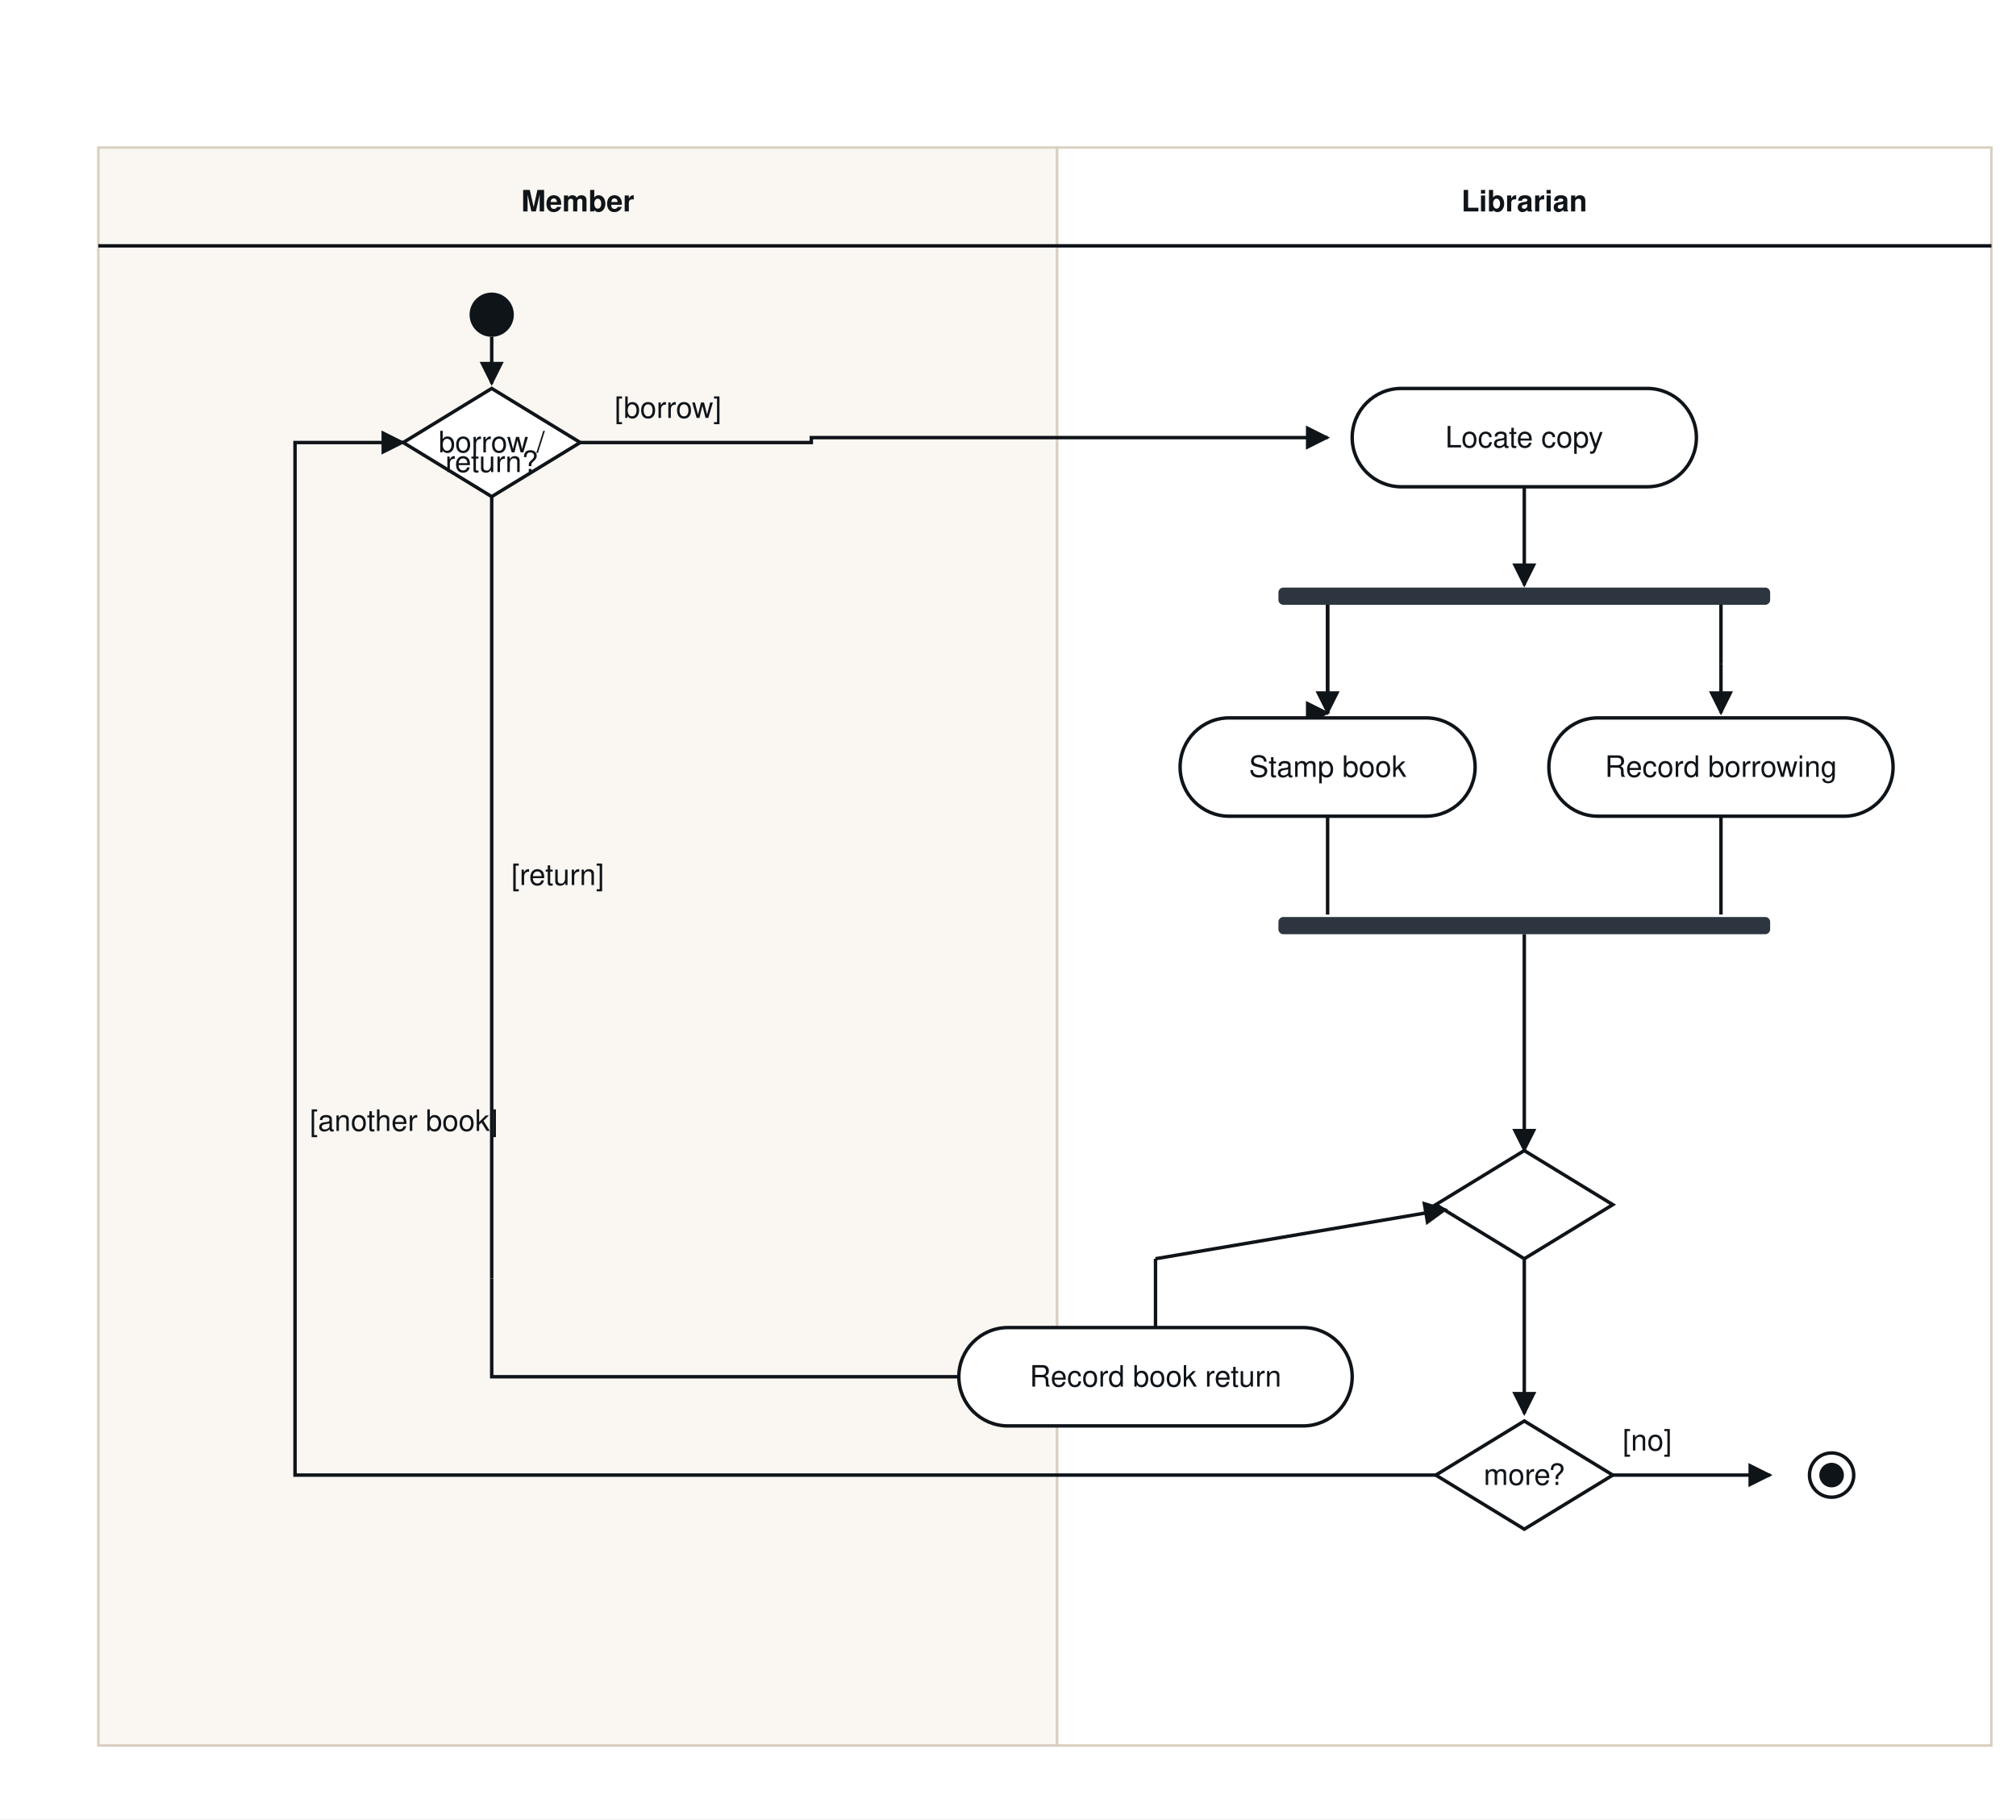
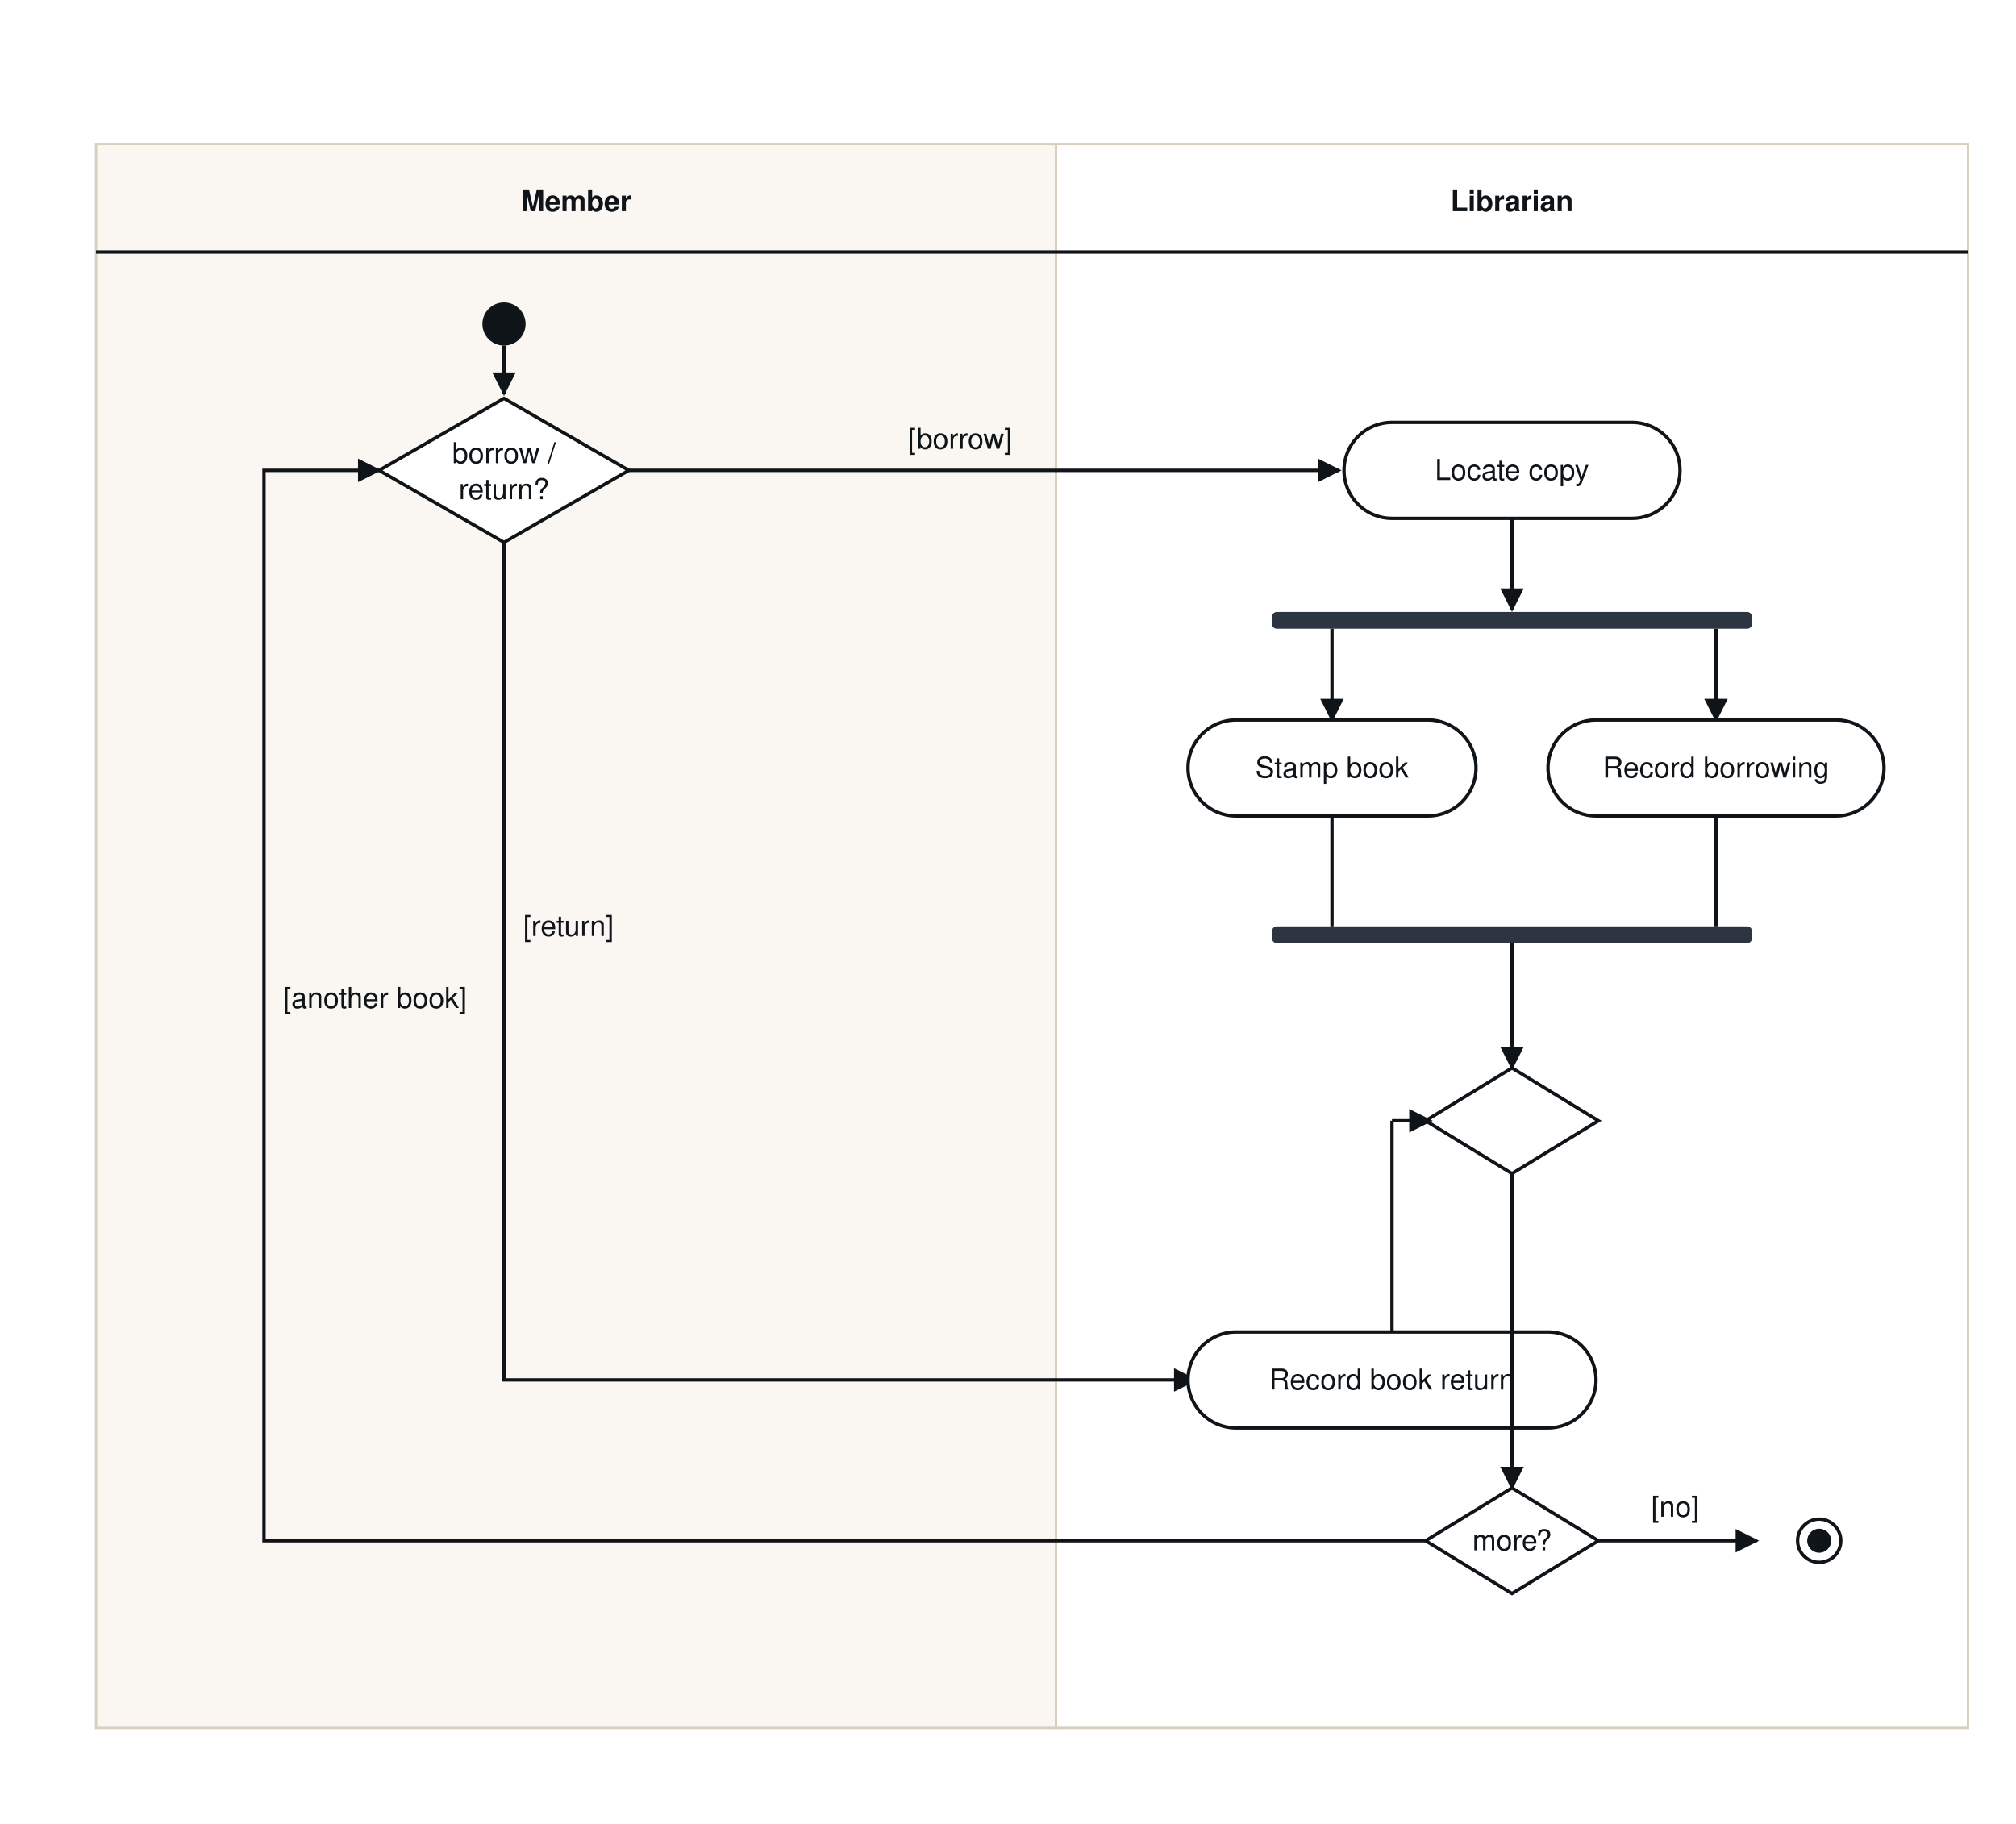
- <svg xmlns="http://www.w3.org/2000/svg" viewBox="0 0 820 740">
+ <svg xmlns="http://www.w3.org/2000/svg" viewBox="0 0 840 760">
  <style>
    .uml-text { font-family:"Inter Tight",-apple-system,Helvetica,Arial,sans-serif; font-size:12px; fill:#0f1419; }
    .uml-line { stroke:#0f1419; stroke-width:1.4; fill:none; }
-     .uml-line-dashed { stroke:#0f1419; stroke-width:1.2; fill:none; stroke-dasharray:4,3; }
    .uml-line-blue { stroke:#4a8bb8; stroke-width:1.4; fill:none; }
    .uml-box { stroke:#0f1419; stroke-width:1.4; fill:white; }
    .actor-blue { stroke:#2c6e9a; stroke-width:1.4; fill:#eaf3f9; }
  </style>
-   <rect x="0" y="0" width="820" height="740" fill="white" />
+   <rect x="0" y="0" width="840" height="760" fill="white" />
  <defs>
    <marker id="dArrow" viewBox="0 0 10 10" refX="9" refY="5" markerWidth="7" markerHeight="7" orient="auto">
      <path d="M 0 0 L 10 5 L 0 10 Z" fill="#0f1419" />
    </marker>
  </defs>
-   <rect x="40" y="60" width="390" height="650" fill="#faf7f2" stroke="#d8cfc0" />
-   <rect x="430" y="60" width="380" height="650" fill="white" stroke="#d8cfc0" />
-   <text x="235" y="86" text-anchor="middle" class="uml-text" font-weight="600">Member</text>
-   <text x="620" y="86" text-anchor="middle" class="uml-text" font-weight="600">Librarian</text>
-   <line x1="40" y1="100" x2="810" y2="100" class="uml-line" />
-   <circle cx="200" cy="128" r="9" fill="#0f1419" />
-   <line x1="200" y1="137" x2="200" y2="156" class="uml-line" marker-end="url(#dArrow)" />
-   <polygon points="200,158 236,180 200,202 164,180" class="uml-box" />
-   <text x="200" y="184" text-anchor="middle" class="uml-text" font-size="10">borrow /</text>
-   <text x="200" y="192" text-anchor="middle" class="uml-text" font-size="10">return?</text>
-   <polyline points="236,180 330,180 330,178 540,178" class="uml-line" marker-end="url(#dArrow)" />
-   <text x="250" y="170" text-anchor="start" class="uml-text" font-size="11">[borrow]</text>
-   <line x1="200" y1="202" x2="200" y2="520" class="uml-line" />
-   <text x="208" y="360" text-anchor="start" class="uml-text" font-size="11">[return]</text>
-   <polyline points="200,520 200,560 470,560" class="uml-line" marker-end="url(#dArrow)" />
-   <rect x="550" y="158" width="140" height="40" rx="20" class="uml-box" />
-   <text x="620" y="182" text-anchor="middle" class="uml-text">Locate copy</text>
-   <line x1="620" y1="198" x2="620" y2="238" class="uml-line" marker-end="url(#dArrow)" />
-   <rect x="520" y="239" width="200" height="7" rx="2" fill="#2c3540" />
-   <line x1="540" y1="246" x2="540" y2="290" class="uml-line" />
-   <line x1="540" y1="290" x2="540" y2="290" class="uml-line" marker-end="url(#dArrow)" />
-   <line x1="540" y1="246" x2="540" y2="270" class="uml-line" />
-   <line x1="540" y1="270" x2="540" y2="290" class="uml-line" marker-end="url(#dArrow)" />
-   <rect x="480" y="292" width="120" height="40" rx="20" class="uml-box" />
-   <text x="540" y="316" text-anchor="middle" class="uml-text">Stamp book</text>
-   <line x1="700" y1="246" x2="700" y2="270" class="uml-line" />
-   <line x1="700" y1="270" x2="700" y2="290" class="uml-line" marker-end="url(#dArrow)" />
-   <rect x="630" y="292" width="140" height="40" rx="20" class="uml-box" />
-   <text x="700" y="316" text-anchor="middle" class="uml-text">Record borrowing</text>
-   <line x1="540" y1="332" x2="540" y2="372" class="uml-line" />
-   <line x1="700" y1="332" x2="700" y2="372" class="uml-line" />
-   <rect x="520" y="373" width="200" height="7" rx="2" fill="#2c3540" />
-   <line x1="620" y1="380" x2="620" y2="468" class="uml-line" marker-end="url(#dArrow)" />
-   <rect x="390" y="540" width="160" height="40" rx="20" class="uml-box" />
-   <text x="470" y="564" text-anchor="middle" class="uml-text">Record book return</text>
-   <polygon points="620,468 656,490 620,512 584,490" class="uml-box" />
-   <line x1="470" y1="540" x2="470" y2="512" class="uml-line" />
-   <line x1="470" y1="512" x2="588" y2="492" class="uml-line" marker-end="url(#dArrow)" />
-   <line x1="620" y1="512" x2="620" y2="575" class="uml-line" marker-end="url(#dArrow)" />
-   <polygon points="620,578 656,600 620,622 584,600" class="uml-box" />
-   <text x="620" y="604" text-anchor="middle" class="uml-text" font-size="10">more?</text>
-   <polyline points="584,600 120,600 120,180 164,180" class="uml-line" marker-end="url(#dArrow)" />
-   <text x="126" y="460" text-anchor="start" class="uml-text" font-size="11">[another book]</text>
-   <line x1="656" y1="600" x2="720" y2="600" class="uml-line" marker-end="url(#dArrow)" />
-   <circle cx="745" cy="600" r="9" fill="white" stroke="#0f1419" stroke-width="1.4" />
-   <circle cx="745" cy="600" r="5" fill="#0f1419" />
-   <text x="660" y="590" text-anchor="start" class="uml-text" font-size="11">[no]</text>
+   <rect x="40" y="60" width="400" height="660" fill="#faf7f2" stroke="#d8cfc0" />
+   <rect x="440" y="60" width="380" height="660" fill="white" stroke="#d8cfc0" />
+   <text x="240" y="88" text-anchor="middle" class="uml-text" font-weight="600">Member</text>
+   <text x="630" y="88" text-anchor="middle" class="uml-text" font-weight="600">Librarian</text>
+   <line x1="40" y1="105" x2="820" y2="105" class="uml-line" />
+   <circle cx="210" cy="135" r="9" fill="#0f1419" />
+   <line x1="210" y1="144" x2="210" y2="164" class="uml-line" marker-end="url(#dArrow)" />
+   <polygon points="210,166 262,196 210,226 158,196" class="uml-box" />
+   <text x="210" y="193" text-anchor="middle" class="uml-text" font-size="11">borrow /</text>
+   <text x="210" y="208" text-anchor="middle" class="uml-text" font-size="11">return?</text>
+   <line x1="262" y1="196" x2="558" y2="196" class="uml-line" marker-end="url(#dArrow)" />
+   <text x="400" y="187" text-anchor="middle" class="uml-text" font-size="11">[borrow]</text>
+   <polyline points="210,226 210,575 498,575" class="uml-line" fill="none" marker-end="url(#dArrow)" />
+   <text x="218" y="390" text-anchor="start" class="uml-text" font-size="11">[return]</text>
+   <rect x="560" y="176" width="140" height="40" rx="20" class="uml-box" />
+   <text x="630" y="200" text-anchor="middle" class="uml-text">Locate copy</text>
+   <line x1="630" y1="216" x2="630" y2="254" class="uml-line" marker-end="url(#dArrow)" />
+   <rect x="530" y="255" width="200" height="7" rx="2" fill="#2c3540" />
+   <line x1="555" y1="262" x2="555" y2="300" class="uml-line" marker-end="url(#dArrow)" />
+   <rect x="495" y="300" width="120" height="40" rx="20" class="uml-box" />
+   <text x="555" y="324" text-anchor="middle" class="uml-text">Stamp book</text>
+   <line x1="715" y1="262" x2="715" y2="300" class="uml-line" marker-end="url(#dArrow)" />
+   <rect x="645" y="300" width="140" height="40" rx="20" class="uml-box" />
+   <text x="715" y="324" text-anchor="middle" class="uml-text">Record borrowing</text>
+   <line x1="555" y1="340" x2="555" y2="386" class="uml-line" />
+   <line x1="715" y1="340" x2="715" y2="386" class="uml-line" />
+   <rect x="530" y="386" width="200" height="7" rx="2" fill="#2c3540" />
+   <line x1="630" y1="393" x2="630" y2="445" class="uml-line" marker-end="url(#dArrow)" />
+   <polygon points="630,445 666,467 630,489 594,467" class="uml-box" />
+   <rect x="495" y="555" width="170" height="40" rx="20" class="uml-box" />
+   <text x="580" y="579" text-anchor="middle" class="uml-text">Record book return</text>
+   <polyline points="580,555 580,467" class="uml-line" fill="none" />
+   <line x1="580" y1="467" x2="596" y2="467" class="uml-line" marker-end="url(#dArrow)" />
+   <line x1="630" y1="489" x2="630" y2="620" class="uml-line" marker-end="url(#dArrow)" />
+   <polygon points="630,620 666,642 630,664 594,642" class="uml-box" />
+   <text x="630" y="646" text-anchor="middle" class="uml-text" font-size="10">more?</text>
+   <line x1="666" y1="642" x2="732" y2="642" class="uml-line" marker-end="url(#dArrow)" />
+   <text x="688" y="632" text-anchor="start" class="uml-text" font-size="11">[no]</text>
+   <circle cx="758" cy="642" r="9" fill="white" stroke="#0f1419" stroke-width="1.4" />
+   <circle cx="758" cy="642" r="5" fill="#0f1419" />
+   <polyline points="594,642 110,642 110,196 158,196" class="uml-line" fill="none" marker-end="url(#dArrow)" />
+   <text x="118" y="420" text-anchor="start" class="uml-text" font-size="11">[another book]</text>
</svg>
